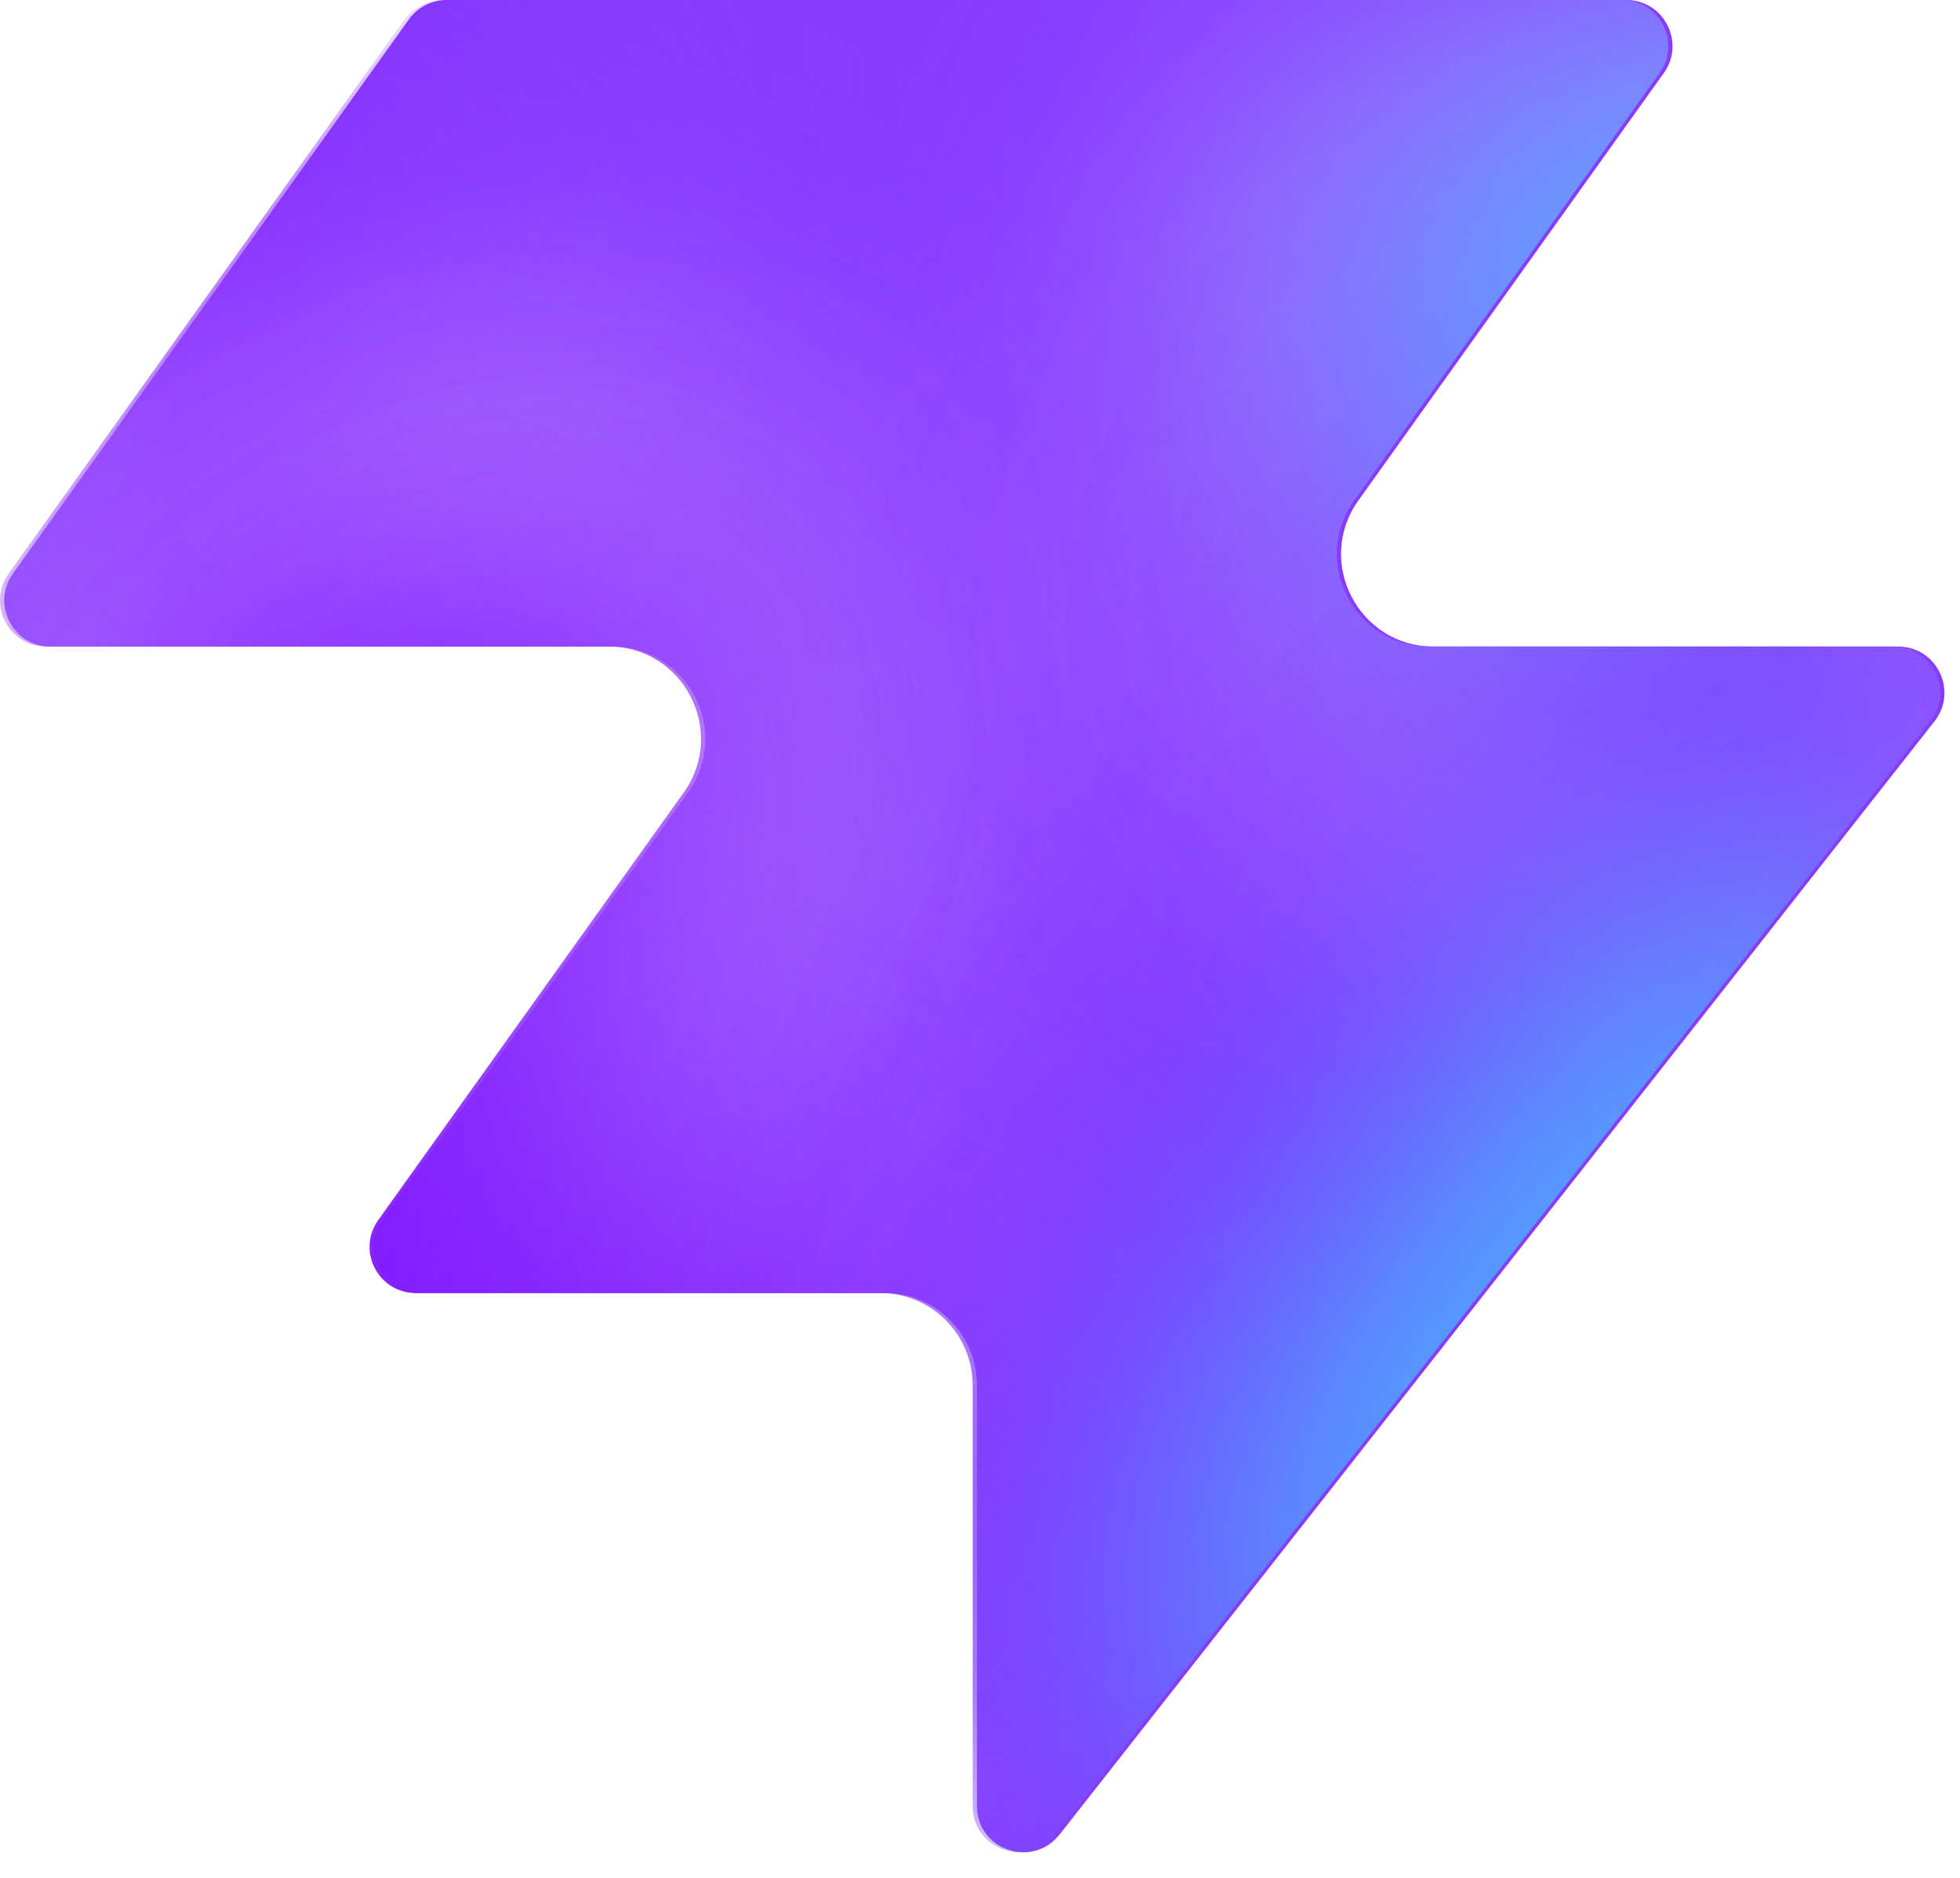
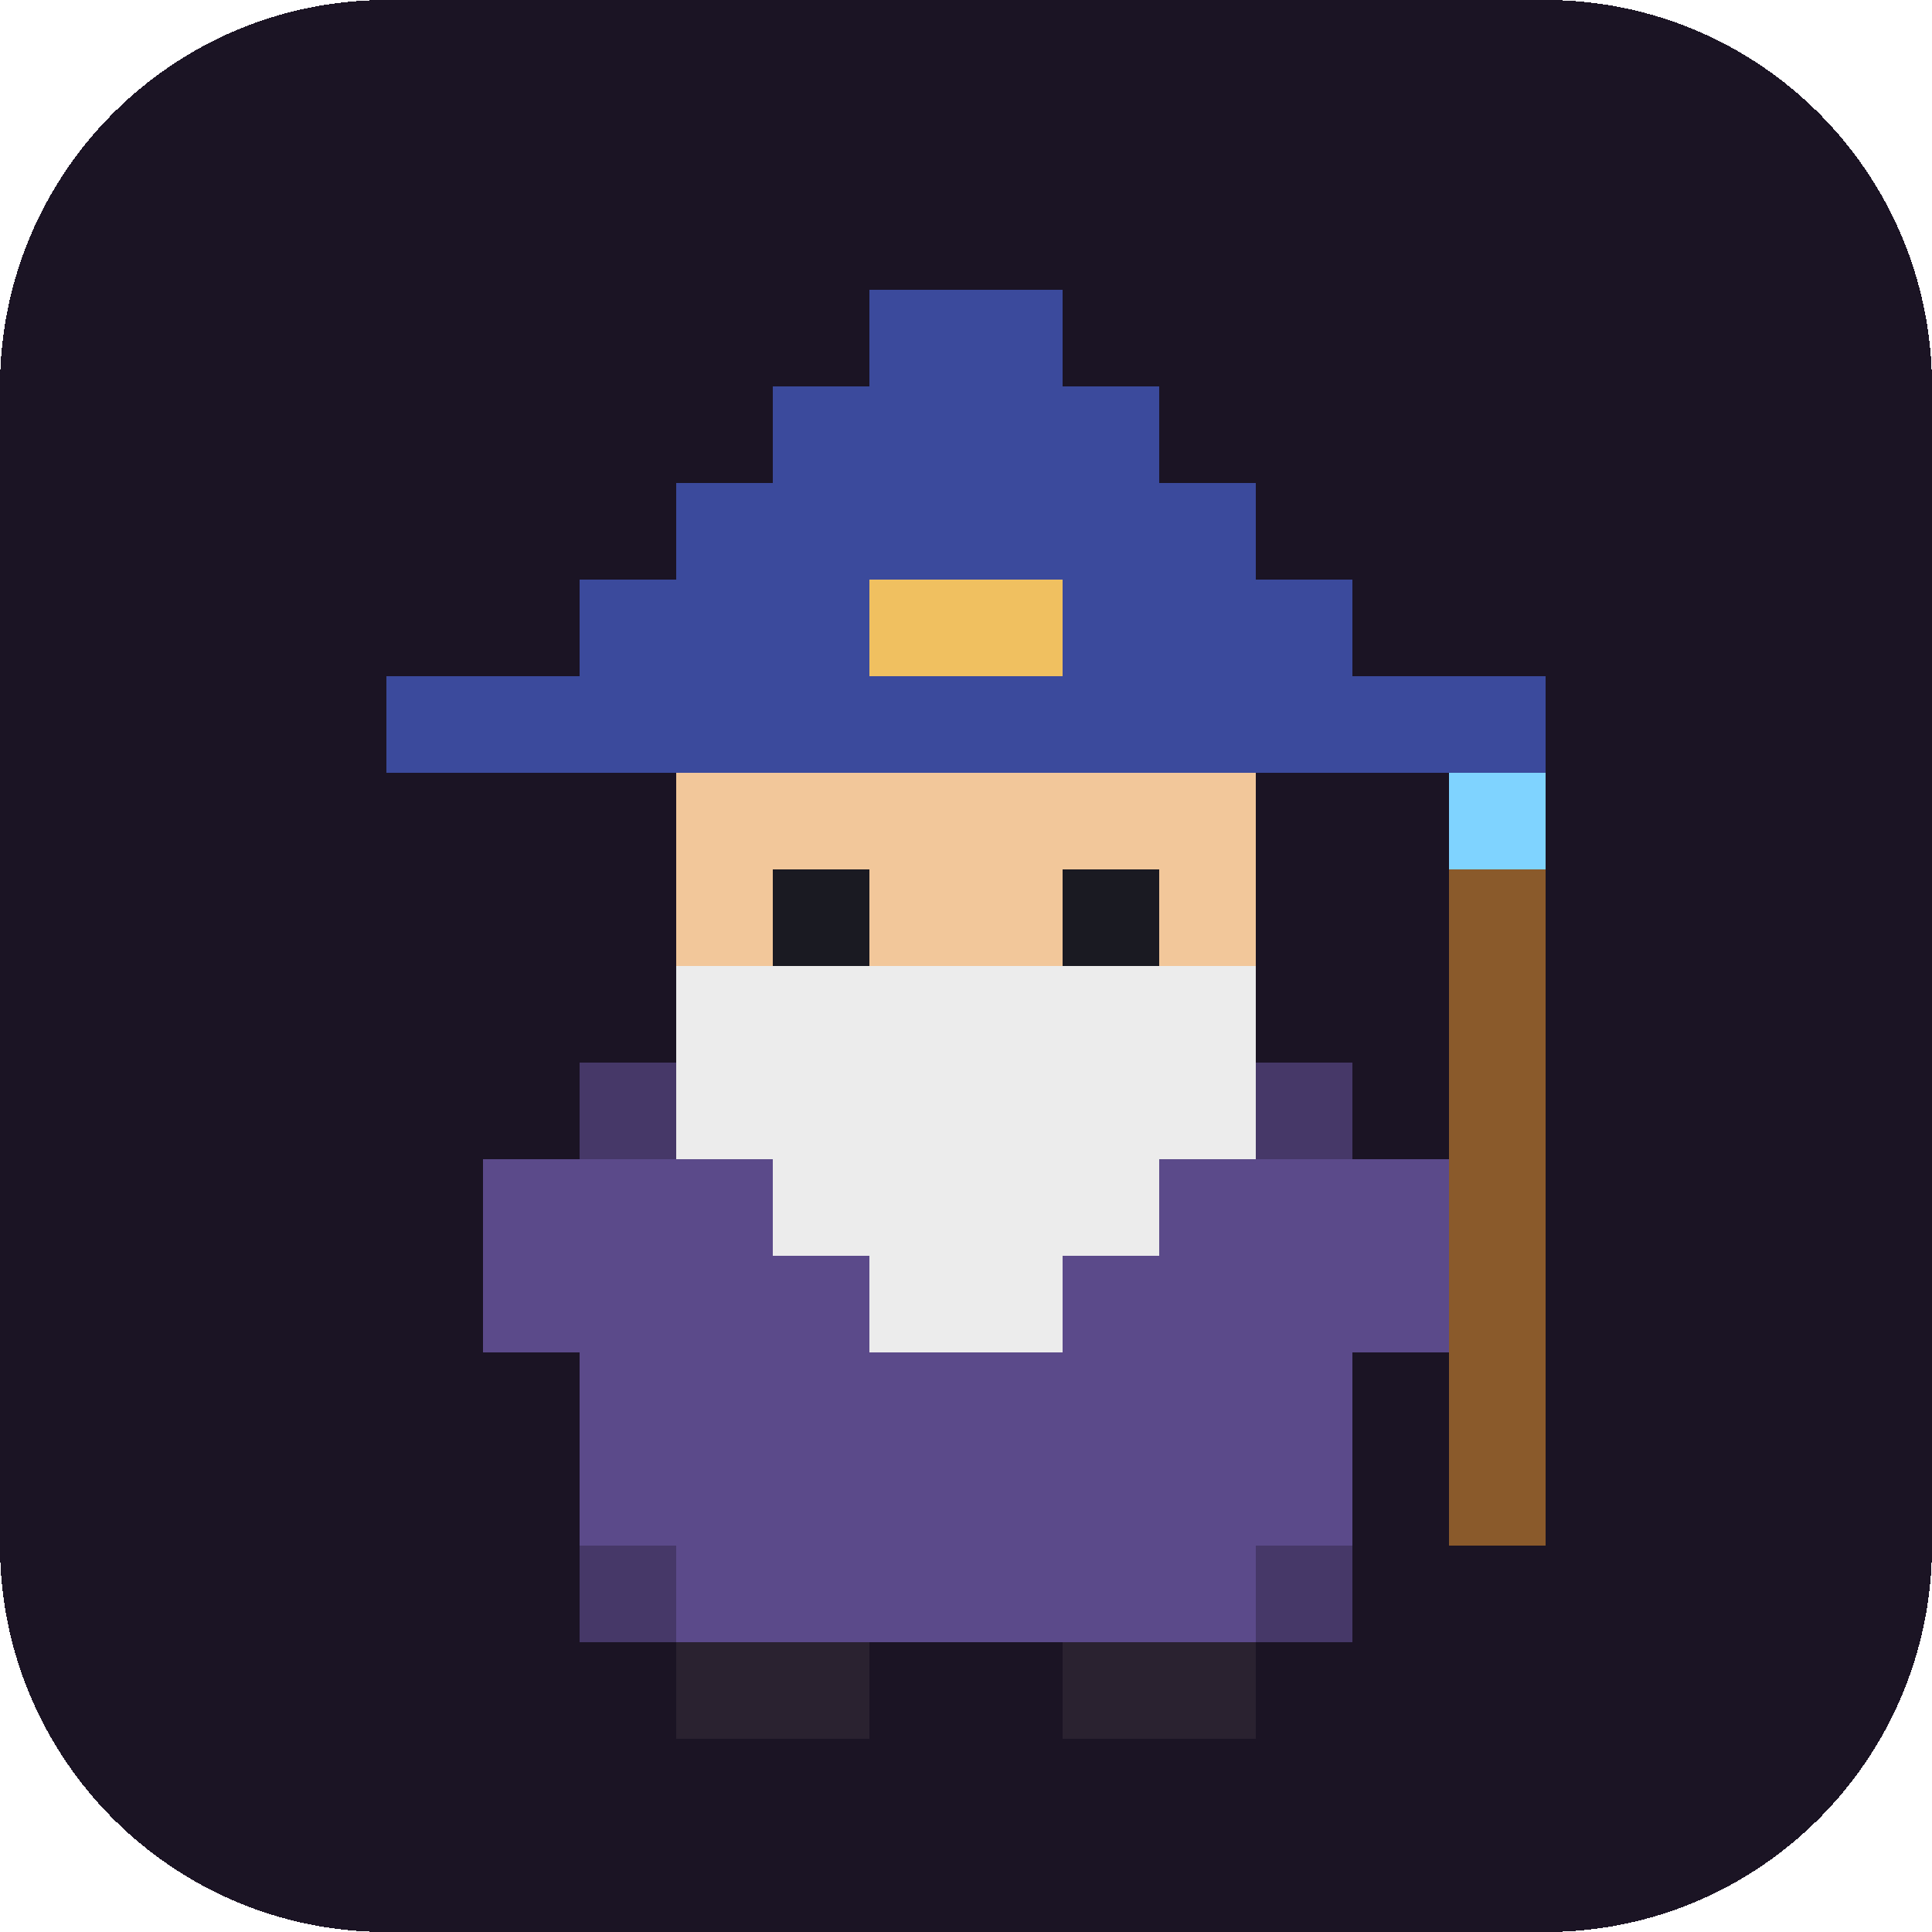
- <svg xmlns="http://www.w3.org/2000/svg" width="48" height="46" fill="none" viewBox="0 0 48 46">
-   <path fill="#863bff" d="M25.946 44.938c-.664.845-2.021.375-2.021-.698V33.937a2.26 2.26 0 0 0-2.262-2.262H10.287c-.92 0-1.456-1.04-.92-1.788l7.48-10.471c1.07-1.497 0-3.578-1.842-3.578H1.237c-.92 0-1.456-1.04-.92-1.788L10.013.474c.214-.297.556-.474.92-.474h28.894c.92 0 1.456 1.04.92 1.788l-7.48 10.471c-1.07 1.498 0 3.579 1.842 3.579h11.377c.943 0 1.473 1.088.89 1.83L25.947 44.94z" style="fill:#863bff;fill:color(display-p3 .525 .23 1);fill-opacity:1" />
-   <mask id="a" width="48" height="46" x="0" y="0" maskUnits="userSpaceOnUse" style="mask-type:alpha">
-     <path fill="#000" d="M25.842 44.938c-.664.844-2.021.375-2.021-.698V33.937a2.26 2.26 0 0 0-2.262-2.262H10.183c-.92 0-1.456-1.04-.92-1.788l7.48-10.471c1.07-1.498 0-3.579-1.842-3.579H1.133c-.92 0-1.456-1.04-.92-1.787L9.91.473c.214-.297.556-.474.92-.474h28.894c.92 0 1.456 1.04.92 1.788l-7.48 10.471c-1.07 1.498 0 3.578 1.842 3.578h11.377c.943 0 1.473 1.088.89 1.832L25.843 44.94z" style="fill:#000;fill-opacity:1" />
-   </mask>
-   <g mask="url(#a)">
-     <g filter="url(#b)">
-       <ellipse cx="5.508" cy="14.704" fill="#ede6ff" rx="5.508" ry="14.704" style="fill:#ede6ff;fill:color(display-p3 .927 .903 1);fill-opacity:1" transform="matrix(.00324 1 1 -.00324 -4.47 31.516)" />
-     </g>
-     <g filter="url(#c)">
-       <ellipse cx="10.399" cy="29.851" fill="#ede6ff" rx="10.399" ry="29.851" style="fill:#ede6ff;fill:color(display-p3 .927 .903 1);fill-opacity:1" transform="matrix(.00324 1 1 -.00324 -39.328 7.883)" />
-     </g>
-     <g filter="url(#d)">
-       <ellipse cx="5.508" cy="30.487" fill="#7e14ff" rx="5.508" ry="30.487" style="fill:#7e14ff;fill:color(display-p3 .492 .077 1);fill-opacity:1" transform="rotate(89.814 -25.913 -14.639)scale(1 -1)" />
-     </g>
-     <g filter="url(#e)">
-       <ellipse cx="5.508" cy="30.599" fill="#7e14ff" rx="5.508" ry="30.599" style="fill:#7e14ff;fill:color(display-p3 .492 .077 1);fill-opacity:1" transform="rotate(89.814 -32.644 -3.334)scale(1 -1)" />
-     </g>
-     <g filter="url(#f)">
-       <ellipse cx="5.508" cy="30.599" fill="#7e14ff" rx="5.508" ry="30.599" style="fill:#7e14ff;fill:color(display-p3 .492 .077 1);fill-opacity:1" transform="matrix(.00324 1 1 -.00324 -34.34 30.47)" />
-     </g>
-     <g filter="url(#g)">
-       <ellipse cx="14.072" cy="22.078" fill="#ede6ff" rx="14.072" ry="22.078" style="fill:#ede6ff;fill:color(display-p3 .927 .903 1);fill-opacity:1" transform="rotate(93.35 24.506 48.493)scale(-1 1)" />
-     </g>
-     <g filter="url(#h)">
-       <ellipse cx="3.47" cy="21.501" fill="#7e14ff" rx="3.47" ry="21.501" style="fill:#7e14ff;fill:color(display-p3 .492 .077 1);fill-opacity:1" transform="rotate(89.009 28.708 47.59)scale(-1 1)" />
-     </g>
-     <g filter="url(#i)">
-       <ellipse cx="3.47" cy="21.501" fill="#7e14ff" rx="3.47" ry="21.501" style="fill:#7e14ff;fill:color(display-p3 .492 .077 1);fill-opacity:1" transform="rotate(89.009 28.708 47.59)scale(-1 1)" />
-     </g>
-     <g filter="url(#j)">
-       <ellipse cx=".387" cy="8.972" fill="#7e14ff" rx="4.407" ry="29.108" style="fill:#7e14ff;fill:color(display-p3 .492 .077 1);fill-opacity:1" transform="rotate(39.51 .387 8.972)" />
-     </g>
-     <g filter="url(#k)">
-       <ellipse cx="47.523" cy="-6.092" fill="#7e14ff" rx="4.407" ry="29.108" style="fill:#7e14ff;fill:color(display-p3 .492 .077 1);fill-opacity:1" transform="rotate(37.892 47.523 -6.092)" />
-     </g>
-     <g filter="url(#l)">
-       <ellipse cx="41.412" cy="6.333" fill="#47bfff" rx="5.971" ry="9.665" style="fill:#47bfff;fill:color(display-p3 .28 .748 1);fill-opacity:1" transform="rotate(37.892 41.412 6.333)" />
-     </g>
-     <g filter="url(#m)">
-       <ellipse cx="-1.879" cy="38.332" fill="#7e14ff" rx="4.407" ry="29.108" style="fill:#7e14ff;fill:color(display-p3 .492 .077 1);fill-opacity:1" transform="rotate(37.892 -1.88 38.332)" />
-     </g>
-     <g filter="url(#n)">
-       <ellipse cx="-1.879" cy="38.332" fill="#7e14ff" rx="4.407" ry="29.108" style="fill:#7e14ff;fill:color(display-p3 .492 .077 1);fill-opacity:1" transform="rotate(37.892 -1.88 38.332)" />
-     </g>
-     <g filter="url(#o)">
-       <ellipse cx="35.651" cy="29.907" fill="#7e14ff" rx="4.407" ry="29.108" style="fill:#7e14ff;fill:color(display-p3 .492 .077 1);fill-opacity:1" transform="rotate(37.892 35.651 29.907)" />
-     </g>
-     <g filter="url(#p)">
-       <ellipse cx="38.418" cy="32.4" fill="#47bfff" rx="5.971" ry="15.297" style="fill:#47bfff;fill:color(display-p3 .28 .748 1);fill-opacity:1" transform="rotate(37.892 38.418 32.4)" />
-     </g>
-   </g>
-   <defs>
-     <filter id="b" width="60.045" height="41.654" x="-19.77" y="16.149" color-interpolation-filters="sRGB" filterUnits="userSpaceOnUse">
-       <feFlood flood-opacity="0" result="BackgroundImageFix" />
-       <feBlend in="SourceGraphic" in2="BackgroundImageFix" result="shape" />
-       <feGaussianBlur result="effect1_foregroundBlur_2002_17158" stdDeviation="7.659" />
-     </filter>
-     <filter id="c" width="90.34" height="51.437" x="-54.613" y="-7.533" color-interpolation-filters="sRGB" filterUnits="userSpaceOnUse">
-       <feFlood flood-opacity="0" result="BackgroundImageFix" />
-       <feBlend in="SourceGraphic" in2="BackgroundImageFix" result="shape" />
-       <feGaussianBlur result="effect1_foregroundBlur_2002_17158" stdDeviation="7.659" />
-     </filter>
-     <filter id="d" width="79.355" height="29.4" x="-49.64" y="2.03" color-interpolation-filters="sRGB" filterUnits="userSpaceOnUse">
-       <feFlood flood-opacity="0" result="BackgroundImageFix" />
-       <feBlend in="SourceGraphic" in2="BackgroundImageFix" result="shape" />
-       <feGaussianBlur result="effect1_foregroundBlur_2002_17158" stdDeviation="4.596" />
-     </filter>
-     <filter id="e" width="79.579" height="29.4" x="-45.045" y="20.029" color-interpolation-filters="sRGB" filterUnits="userSpaceOnUse">
-       <feFlood flood-opacity="0" result="BackgroundImageFix" />
-       <feBlend in="SourceGraphic" in2="BackgroundImageFix" result="shape" />
-       <feGaussianBlur result="effect1_foregroundBlur_2002_17158" stdDeviation="4.596" />
-     </filter>
-     <filter id="f" width="79.579" height="29.4" x="-43.513" y="21.178" color-interpolation-filters="sRGB" filterUnits="userSpaceOnUse">
-       <feFlood flood-opacity="0" result="BackgroundImageFix" />
-       <feBlend in="SourceGraphic" in2="BackgroundImageFix" result="shape" />
-       <feGaussianBlur result="effect1_foregroundBlur_2002_17158" stdDeviation="4.596" />
-     </filter>
-     <filter id="g" width="74.749" height="58.852" x="15.756" y="-17.901" color-interpolation-filters="sRGB" filterUnits="userSpaceOnUse">
-       <feFlood flood-opacity="0" result="BackgroundImageFix" />
-       <feBlend in="SourceGraphic" in2="BackgroundImageFix" result="shape" />
-       <feGaussianBlur result="effect1_foregroundBlur_2002_17158" stdDeviation="7.659" />
-     </filter>
-     <filter id="h" width="61.377" height="25.362" x="23.548" y="2.284" color-interpolation-filters="sRGB" filterUnits="userSpaceOnUse">
-       <feFlood flood-opacity="0" result="BackgroundImageFix" />
-       <feBlend in="SourceGraphic" in2="BackgroundImageFix" result="shape" />
-       <feGaussianBlur result="effect1_foregroundBlur_2002_17158" stdDeviation="4.596" />
-     </filter>
-     <filter id="i" width="61.377" height="25.362" x="23.548" y="2.284" color-interpolation-filters="sRGB" filterUnits="userSpaceOnUse">
-       <feFlood flood-opacity="0" result="BackgroundImageFix" />
-       <feBlend in="SourceGraphic" in2="BackgroundImageFix" result="shape" />
-       <feGaussianBlur result="effect1_foregroundBlur_2002_17158" stdDeviation="4.596" />
-     </filter>
-     <filter id="j" width="56.045" height="63.649" x="-27.636" y="-22.853" color-interpolation-filters="sRGB" filterUnits="userSpaceOnUse">
-       <feFlood flood-opacity="0" result="BackgroundImageFix" />
-       <feBlend in="SourceGraphic" in2="BackgroundImageFix" result="shape" />
-       <feGaussianBlur result="effect1_foregroundBlur_2002_17158" stdDeviation="4.596" />
-     </filter>
-     <filter id="k" width="54.814" height="64.646" x="20.116" y="-38.415" color-interpolation-filters="sRGB" filterUnits="userSpaceOnUse">
-       <feFlood flood-opacity="0" result="BackgroundImageFix" />
-       <feBlend in="SourceGraphic" in2="BackgroundImageFix" result="shape" />
-       <feGaussianBlur result="effect1_foregroundBlur_2002_17158" stdDeviation="4.596" />
-     </filter>
-     <filter id="l" width="33.541" height="35.313" x="24.641" y="-11.323" color-interpolation-filters="sRGB" filterUnits="userSpaceOnUse">
-       <feFlood flood-opacity="0" result="BackgroundImageFix" />
-       <feBlend in="SourceGraphic" in2="BackgroundImageFix" result="shape" />
-       <feGaussianBlur result="effect1_foregroundBlur_2002_17158" stdDeviation="4.596" />
-     </filter>
-     <filter id="m" width="54.814" height="64.646" x="-29.286" y="6.009" color-interpolation-filters="sRGB" filterUnits="userSpaceOnUse">
-       <feFlood flood-opacity="0" result="BackgroundImageFix" />
-       <feBlend in="SourceGraphic" in2="BackgroundImageFix" result="shape" />
-       <feGaussianBlur result="effect1_foregroundBlur_2002_17158" stdDeviation="4.596" />
-     </filter>
-     <filter id="n" width="54.814" height="64.646" x="-29.286" y="6.009" color-interpolation-filters="sRGB" filterUnits="userSpaceOnUse">
-       <feFlood flood-opacity="0" result="BackgroundImageFix" />
-       <feBlend in="SourceGraphic" in2="BackgroundImageFix" result="shape" />
-       <feGaussianBlur result="effect1_foregroundBlur_2002_17158" stdDeviation="4.596" />
-     </filter>
-     <filter id="o" width="54.814" height="64.646" x="8.244" y="-2.416" color-interpolation-filters="sRGB" filterUnits="userSpaceOnUse">
-       <feFlood flood-opacity="0" result="BackgroundImageFix" />
-       <feBlend in="SourceGraphic" in2="BackgroundImageFix" result="shape" />
-       <feGaussianBlur result="effect1_foregroundBlur_2002_17158" stdDeviation="4.596" />
-     </filter>
-     <filter id="p" width="39.409" height="43.623" x="18.713" y="10.588" color-interpolation-filters="sRGB" filterUnits="userSpaceOnUse">
-       <feFlood flood-opacity="0" result="BackgroundImageFix" />
-       <feBlend in="SourceGraphic" in2="BackgroundImageFix" result="shape" />
-       <feGaussianBlur result="effect1_foregroundBlur_2002_17158" stdDeviation="4.596" />
-     </filter>
-   </defs>
+ <svg xmlns="http://www.w3.org/2000/svg" viewBox="0 0 20 20" shape-rendering="crispEdges">
+   <rect width="20" height="20" rx="4" fill="#1b1424" />
+   <rect x="9" y="3" width="1" height="1" fill="#3b4a9c" />
+   <rect x="10" y="3" width="1" height="1" fill="#3b4a9c" />
+   <rect x="8" y="4" width="1" height="1" fill="#3b4a9c" />
+   <rect x="9" y="4" width="1" height="1" fill="#3b4a9c" />
+   <rect x="10" y="4" width="1" height="1" fill="#3b4a9c" />
+   <rect x="11" y="4" width="1" height="1" fill="#3b4a9c" />
+   <rect x="7" y="5" width="1" height="1" fill="#3b4a9c" />
+   <rect x="8" y="5" width="1" height="1" fill="#3b4a9c" />
+   <rect x="9" y="5" width="1" height="1" fill="#3b4a9c" />
+   <rect x="10" y="5" width="1" height="1" fill="#3b4a9c" />
+   <rect x="11" y="5" width="1" height="1" fill="#3b4a9c" />
+   <rect x="12" y="5" width="1" height="1" fill="#3b4a9c" />
+   <rect x="6" y="6" width="1" height="1" fill="#3b4a9c" />
+   <rect x="7" y="6" width="1" height="1" fill="#3b4a9c" />
+   <rect x="8" y="6" width="1" height="1" fill="#3b4a9c" />
+   <rect x="9" y="6" width="1" height="1" fill="#f0c060" />
+   <rect x="10" y="6" width="1" height="1" fill="#f0c060" />
+   <rect x="11" y="6" width="1" height="1" fill="#3b4a9c" />
+   <rect x="12" y="6" width="1" height="1" fill="#3b4a9c" />
+   <rect x="13" y="6" width="1" height="1" fill="#3b4a9c" />
+   <rect x="4" y="7" width="1" height="1" fill="#3b4a9c" />
+   <rect x="5" y="7" width="1" height="1" fill="#3b4a9c" />
+   <rect x="6" y="7" width="1" height="1" fill="#3b4a9c" />
+   <rect x="7" y="7" width="1" height="1" fill="#3b4a9c" />
+   <rect x="8" y="7" width="1" height="1" fill="#3b4a9c" />
+   <rect x="9" y="7" width="1" height="1" fill="#3b4a9c" />
+   <rect x="10" y="7" width="1" height="1" fill="#3b4a9c" />
+   <rect x="11" y="7" width="1" height="1" fill="#3b4a9c" />
+   <rect x="12" y="7" width="1" height="1" fill="#3b4a9c" />
+   <rect x="13" y="7" width="1" height="1" fill="#3b4a9c" />
+   <rect x="14" y="7" width="1" height="1" fill="#3b4a9c" />
+   <rect x="15" y="7" width="1" height="1" fill="#3b4a9c" />
+   <rect x="7" y="8" width="1" height="1" fill="#f2c79a" />
+   <rect x="8" y="8" width="1" height="1" fill="#f2c79a" />
+   <rect x="9" y="8" width="1" height="1" fill="#f2c79a" />
+   <rect x="10" y="8" width="1" height="1" fill="#f2c79a" />
+   <rect x="11" y="8" width="1" height="1" fill="#f2c79a" />
+   <rect x="12" y="8" width="1" height="1" fill="#f2c79a" />
+   <rect x="15" y="8" width="1" height="1" fill="#7fd3ff" />
+   <rect x="7" y="9" width="1" height="1" fill="#f2c79a" />
+   <rect x="8" y="9" width="1" height="1" fill="#1a1a22" />
+   <rect x="9" y="9" width="1" height="1" fill="#f2c79a" />
+   <rect x="10" y="9" width="1" height="1" fill="#f2c79a" />
+   <rect x="11" y="9" width="1" height="1" fill="#1a1a22" />
+   <rect x="12" y="9" width="1" height="1" fill="#f2c79a" />
+   <rect x="15" y="9" width="1" height="1" fill="#8a5a2b" />
+   <rect x="7" y="10" width="1" height="1" fill="#ececec" />
+   <rect x="8" y="10" width="1" height="1" fill="#ececec" />
+   <rect x="9" y="10" width="1" height="1" fill="#ececec" />
+   <rect x="10" y="10" width="1" height="1" fill="#ececec" />
+   <rect x="11" y="10" width="1" height="1" fill="#ececec" />
+   <rect x="12" y="10" width="1" height="1" fill="#ececec" />
+   <rect x="15" y="10" width="1" height="1" fill="#8a5a2b" />
+   <rect x="6" y="11" width="1" height="1" fill="#463868" />
+   <rect x="7" y="11" width="1" height="1" fill="#ececec" />
+   <rect x="8" y="11" width="1" height="1" fill="#ececec" />
+   <rect x="9" y="11" width="1" height="1" fill="#ececec" />
+   <rect x="10" y="11" width="1" height="1" fill="#ececec" />
+   <rect x="11" y="11" width="1" height="1" fill="#ececec" />
+   <rect x="12" y="11" width="1" height="1" fill="#ececec" />
+   <rect x="13" y="11" width="1" height="1" fill="#463868" />
+   <rect x="15" y="11" width="1" height="1" fill="#8a5a2b" />
+   <rect x="5" y="12" width="1" height="1" fill="#5b4a8a" />
+   <rect x="6" y="12" width="1" height="1" fill="#5b4a8a" />
+   <rect x="7" y="12" width="1" height="1" fill="#5b4a8a" />
+   <rect x="8" y="12" width="1" height="1" fill="#ececec" />
+   <rect x="9" y="12" width="1" height="1" fill="#ececec" />
+   <rect x="10" y="12" width="1" height="1" fill="#ececec" />
+   <rect x="11" y="12" width="1" height="1" fill="#ececec" />
+   <rect x="12" y="12" width="1" height="1" fill="#5b4a8a" />
+   <rect x="13" y="12" width="1" height="1" fill="#5b4a8a" />
+   <rect x="14" y="12" width="1" height="1" fill="#5b4a8a" />
+   <rect x="15" y="12" width="1" height="1" fill="#8a5a2b" />
+   <rect x="5" y="13" width="1" height="1" fill="#5b4a8a" />
+   <rect x="6" y="13" width="1" height="1" fill="#5b4a8a" />
+   <rect x="7" y="13" width="1" height="1" fill="#5b4a8a" />
+   <rect x="8" y="13" width="1" height="1" fill="#5b4a8a" />
+   <rect x="9" y="13" width="1" height="1" fill="#ececec" />
+   <rect x="10" y="13" width="1" height="1" fill="#ececec" />
+   <rect x="11" y="13" width="1" height="1" fill="#5b4a8a" />
+   <rect x="12" y="13" width="1" height="1" fill="#5b4a8a" />
+   <rect x="13" y="13" width="1" height="1" fill="#5b4a8a" />
+   <rect x="14" y="13" width="1" height="1" fill="#5b4a8a" />
+   <rect x="15" y="13" width="1" height="1" fill="#8a5a2b" />
+   <rect x="6" y="14" width="1" height="1" fill="#5b4a8a" />
+   <rect x="7" y="14" width="1" height="1" fill="#5b4a8a" />
+   <rect x="8" y="14" width="1" height="1" fill="#5b4a8a" />
+   <rect x="9" y="14" width="1" height="1" fill="#5b4a8a" />
+   <rect x="10" y="14" width="1" height="1" fill="#5b4a8a" />
+   <rect x="11" y="14" width="1" height="1" fill="#5b4a8a" />
+   <rect x="12" y="14" width="1" height="1" fill="#5b4a8a" />
+   <rect x="13" y="14" width="1" height="1" fill="#5b4a8a" />
+   <rect x="15" y="14" width="1" height="1" fill="#8a5a2b" />
+   <rect x="6" y="15" width="1" height="1" fill="#5b4a8a" />
+   <rect x="7" y="15" width="1" height="1" fill="#5b4a8a" />
+   <rect x="8" y="15" width="1" height="1" fill="#5b4a8a" />
+   <rect x="9" y="15" width="1" height="1" fill="#5b4a8a" />
+   <rect x="10" y="15" width="1" height="1" fill="#5b4a8a" />
+   <rect x="11" y="15" width="1" height="1" fill="#5b4a8a" />
+   <rect x="12" y="15" width="1" height="1" fill="#5b4a8a" />
+   <rect x="13" y="15" width="1" height="1" fill="#5b4a8a" />
+   <rect x="15" y="15" width="1" height="1" fill="#8a5a2b" />
+   <rect x="6" y="16" width="1" height="1" fill="#463868" />
+   <rect x="7" y="16" width="1" height="1" fill="#5b4a8a" />
+   <rect x="8" y="16" width="1" height="1" fill="#5b4a8a" />
+   <rect x="9" y="16" width="1" height="1" fill="#5b4a8a" />
+   <rect x="10" y="16" width="1" height="1" fill="#5b4a8a" />
+   <rect x="11" y="16" width="1" height="1" fill="#5b4a8a" />
+   <rect x="12" y="16" width="1" height="1" fill="#5b4a8a" />
+   <rect x="13" y="16" width="1" height="1" fill="#463868" />
+   <rect x="7" y="17" width="1" height="1" fill="#2a2230" />
+   <rect x="8" y="17" width="1" height="1" fill="#2a2230" />
+   <rect x="11" y="17" width="1" height="1" fill="#2a2230" />
+   <rect x="12" y="17" width="1" height="1" fill="#2a2230" />
</svg>
